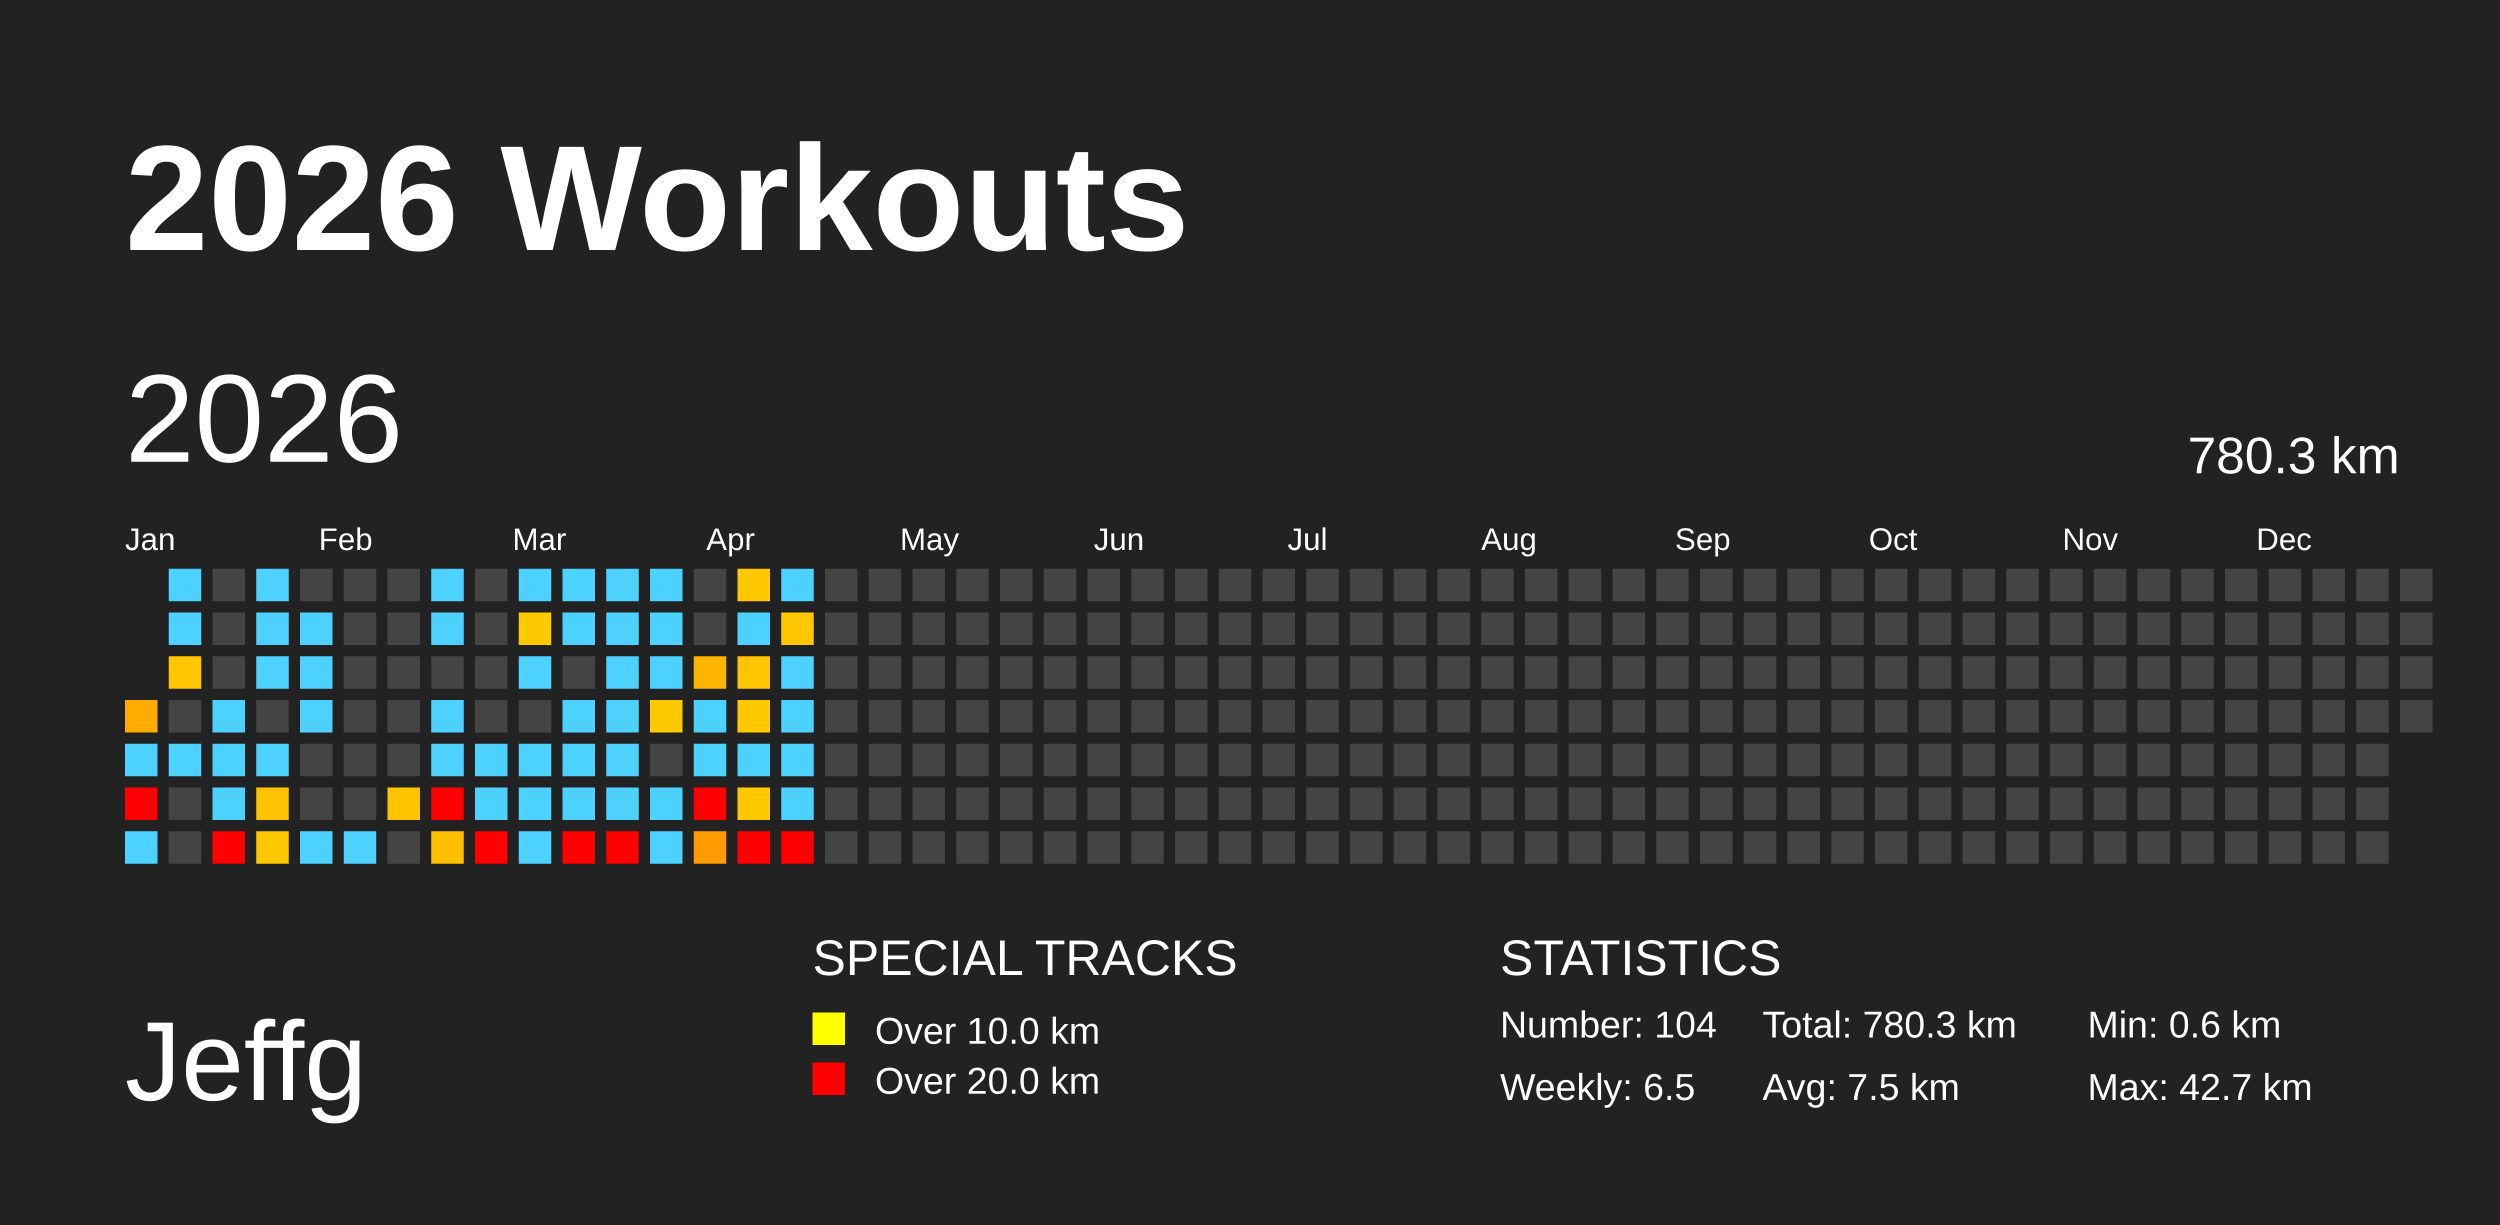
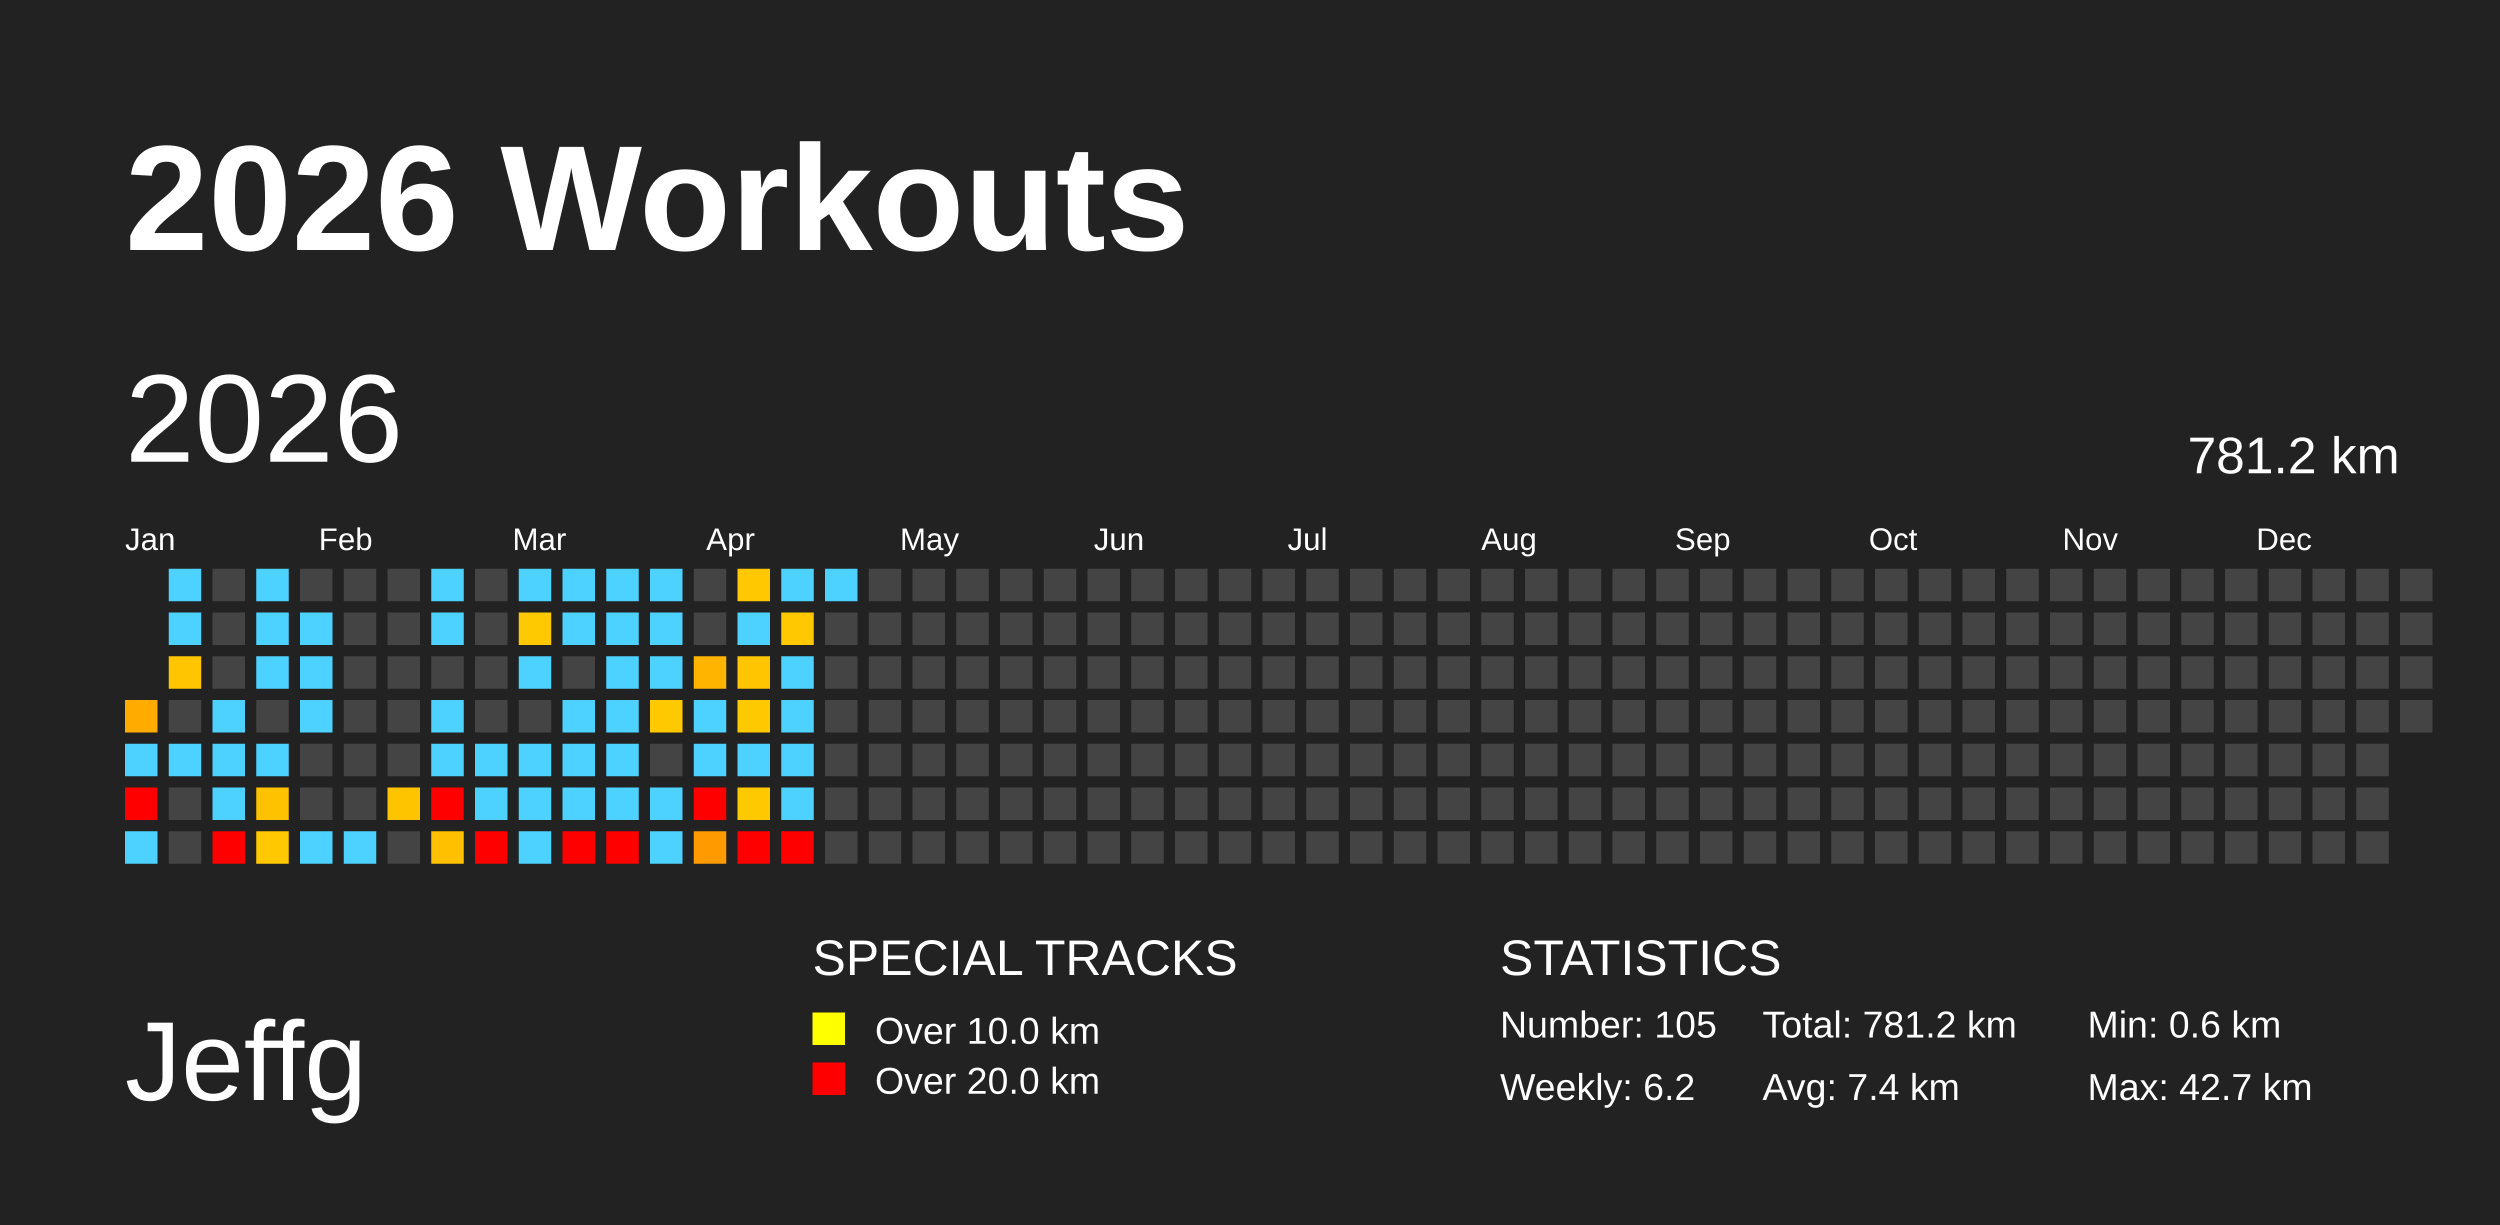
<svg xmlns="http://www.w3.org/2000/svg" baseProfile="full" height="98mm" version="1.1" viewBox="0,0,200,98" width="200mm">
  <defs />
  <rect fill="#222222" height="98" width="200" x="0" y="0" />
  <text fill="#FFFFFF" style="font-size:12px; font-family:Arial; font-weight:bold;" x="10" y="20">2026 Workouts</text>
  <text fill="#FFFFFF" style="font-size:9px; font-family:Arial" x="10" y="88">Jeffg</text>
  <text fill="#FFFFFF" style="font-size:4px; font-family:Arial" x="65" y="78">SPECIAL TRACKS</text>
  <rect fill="yellow" height="2.6" width="2.6" x="65" y="81" />
  <text fill="#FFFFFF" style="font-size:3px; font-family:Arial" x="70" y="83.5">Over 10.0 km</text>
  <rect fill="red" height="2.6" width="2.6" x="65" y="85" />
  <text fill="#FFFFFF" style="font-size:3px; font-family:Arial" x="70" y="87.5">Over 20.0 km</text>
  <text fill="#FFFFFF" style="font-size:4px; font-family:Arial" x="120" y="78">STATISTICS</text>
-   <text fill="#FFFFFF" style="font-size:3px; font-family:Arial" x="120" y="83">Number: 104</text>
-   <text fill="#FFFFFF" style="font-size:3px; font-family:Arial" x="120" y="88">Weekly: 6.5</text>
-   <text fill="#FFFFFF" style="font-size:3px; font-family:Arial" x="141" y="83">Total: 780.3 km</text>
-   <text fill="#FFFFFF" style="font-size:3px; font-family:Arial" x="141" y="88">Avg: 7.5 km</text>
+   <text fill="#FFFFFF" style="font-size:3px; font-family:Arial" x="120" y="83">Number: 105</text>
+   <text fill="#FFFFFF" style="font-size:3px; font-family:Arial" x="120" y="88">Weekly: 6.2</text>
+   <text fill="#FFFFFF" style="font-size:3px; font-family:Arial" x="141" y="83">Total: 781.2 km</text>
+   <text fill="#FFFFFF" style="font-size:3px; font-family:Arial" x="141" y="88">Avg: 7.4 km</text>
  <text fill="#FFFFFF" style="font-size:3px; font-family:Arial" x="167" y="83">Min: 0.6 km</text>
  <text fill="#FFFFFF" style="font-size:3px; font-family:Arial" x="167" y="88">Max: 42.7 km</text>
  <text dominant-baseline="hanging" fill="#FFFFFF" style="font-size:10.0px; font-family:Arial;" x="10" y="30">2026</text>
-   <text dominant-baseline="hanging" fill="#FFFFFF" style="font-size:4.125px; font-family:Arial;" x="175" y="35">780.3 km</text>
+   <text dominant-baseline="hanging" fill="#FFFFFF" style="font-size:4.125px; font-family:Arial;" x="175" y="35">781.2 km</text>
  <text fill="#FFFFFF" style="font-size:2.5px; font-family:Arial" x="10.0" y="44">Jan</text>
  <text fill="#FFFFFF" style="font-size:2.5px; font-family:Arial" x="25.5" y="44">Feb</text>
  <text fill="#FFFFFF" style="font-size:2.5px; font-family:Arial" x="41.0" y="44">Mar</text>
  <text fill="#FFFFFF" style="font-size:2.5px; font-family:Arial" x="56.5" y="44">Apr</text>
  <text fill="#FFFFFF" style="font-size:2.5px; font-family:Arial" x="72.0" y="44">May</text>
  <text fill="#FFFFFF" style="font-size:2.5px; font-family:Arial" x="87.5" y="44">Jun</text>
  <text fill="#FFFFFF" style="font-size:2.5px; font-family:Arial" x="103.0" y="44">Jul</text>
  <text fill="#FFFFFF" style="font-size:2.5px; font-family:Arial" x="118.5" y="44">Aug</text>
  <text fill="#FFFFFF" style="font-size:2.5px; font-family:Arial" x="134.0" y="44">Sep</text>
  <text fill="#FFFFFF" style="font-size:2.5px; font-family:Arial" x="149.5" y="44">Oct</text>
  <text fill="#FFFFFF" style="font-size:2.5px; font-family:Arial" x="165.0" y="44">Nov</text>
  <text fill="#FFFFFF" style="font-size:2.5px; font-family:Arial" x="180.5" y="44">Dec</text>
  <rect fill="#ffab00" height="2.6" width="2.6" x="10.0" y="56.0" />
  <rect fill="#4dd2ff" height="2.6" width="2.6" x="10.0" y="59.5" />
  <rect fill="red" height="2.6" width="2.6" x="10.0" y="63.0" />
  <rect fill="#4dd2ff" height="2.6" width="2.6" x="10.0" y="66.5" />
  <rect fill="#4dd2ff" height="2.6" width="2.6" x="13.5" y="45.5" />
  <rect fill="#4dd2ff" height="2.6" width="2.6" x="13.5" y="49.0" />
  <rect fill="#ffc600" height="2.6" width="2.6" x="13.5" y="52.5" />
  <rect fill="#444444" height="2.6" width="2.6" x="13.5" y="56.0" />
  <rect fill="#4dd2ff" height="2.6" width="2.6" x="13.5" y="59.5" />
  <rect fill="#444444" height="2.6" width="2.6" x="13.5" y="63.0" />
  <rect fill="#444444" height="2.6" width="2.6" x="13.5" y="66.5" />
  <rect fill="#444444" height="2.6" width="2.6" x="17.0" y="45.5" />
  <rect fill="#444444" height="2.6" width="2.6" x="17.0" y="49.0" />
  <rect fill="#444444" height="2.6" width="2.6" x="17.0" y="52.5" />
  <rect fill="#4dd2ff" height="2.6" width="2.6" x="17.0" y="56.0" />
  <rect fill="#4dd2ff" height="2.6" width="2.6" x="17.0" y="59.5" />
  <rect fill="#4dd2ff" height="2.6" width="2.6" x="17.0" y="63.0" />
  <rect fill="red" height="2.6" width="2.6" x="17.0" y="66.5" />
  <rect fill="#4dd2ff" height="2.6" width="2.6" x="20.5" y="45.5" />
  <rect fill="#4dd2ff" height="2.6" width="2.6" x="20.5" y="49.0" />
  <rect fill="#4dd2ff" height="2.6" width="2.6" x="20.5" y="52.5" />
  <rect fill="#444444" height="2.6" width="2.6" x="20.5" y="56.0" />
  <rect fill="#4dd2ff" height="2.6" width="2.6" x="20.5" y="59.5" />
  <rect fill="#ffc200" height="2.6" width="2.6" x="20.5" y="63.0" />
  <rect fill="#ffc800" height="2.6" width="2.6" x="20.5" y="66.5" />
  <rect fill="#444444" height="2.6" width="2.6" x="24.0" y="45.5" />
  <rect fill="#4dd2ff" height="2.6" width="2.6" x="24.0" y="49.0" />
  <rect fill="#4dd2ff" height="2.6" width="2.6" x="24.0" y="52.5" />
  <rect fill="#4dd2ff" height="2.6" width="2.6" x="24.0" y="56.0" />
  <rect fill="#444444" height="2.6" width="2.6" x="24.0" y="59.5" />
  <rect fill="#444444" height="2.6" width="2.6" x="24.0" y="63.0" />
  <rect fill="#4dd2ff" height="2.6" width="2.6" x="24.0" y="66.5" />
  <rect fill="#444444" height="2.6" width="2.6" x="27.5" y="45.5" />
  <rect fill="#444444" height="2.6" width="2.6" x="27.5" y="49.0" />
  <rect fill="#444444" height="2.6" width="2.6" x="27.5" y="52.5" />
  <rect fill="#444444" height="2.6" width="2.6" x="27.5" y="56.0" />
  <rect fill="#444444" height="2.6" width="2.6" x="27.5" y="59.5" />
  <rect fill="#444444" height="2.6" width="2.6" x="27.5" y="63.0" />
  <rect fill="#4dd2ff" height="2.6" width="2.6" x="27.5" y="66.5" />
  <rect fill="#444444" height="2.6" width="2.6" x="31.0" y="45.5" />
  <rect fill="#444444" height="2.6" width="2.6" x="31.0" y="49.0" />
  <rect fill="#444444" height="2.6" width="2.6" x="31.0" y="52.5" />
  <rect fill="#444444" height="2.6" width="2.6" x="31.0" y="56.0" />
  <rect fill="#444444" height="2.6" width="2.6" x="31.0" y="59.5" />
  <rect fill="#ffc400" height="2.6" width="2.6" x="31.0" y="63.0" />
  <rect fill="#444444" height="2.6" width="2.6" x="31.0" y="66.5" />
  <rect fill="#4dd2ff" height="2.6" width="2.6" x="34.5" y="45.5" />
  <rect fill="#4dd2ff" height="2.6" width="2.6" x="34.5" y="49.0" />
  <rect fill="#444444" height="2.6" width="2.6" x="34.5" y="52.5" />
  <rect fill="#4dd2ff" height="2.6" width="2.6" x="34.5" y="56.0" />
  <rect fill="#4dd2ff" height="2.6" width="2.6" x="34.5" y="59.5" />
  <rect fill="red" height="2.6" width="2.6" x="34.5" y="63.0" />
  <rect fill="#ffc000" height="2.6" width="2.6" x="34.5" y="66.5" />
  <rect fill="#444444" height="2.6" width="2.6" x="38.0" y="45.5" />
  <rect fill="#444444" height="2.6" width="2.6" x="38.0" y="49.0" />
  <rect fill="#444444" height="2.6" width="2.6" x="38.0" y="52.5" />
  <rect fill="#444444" height="2.6" width="2.6" x="38.0" y="56.0" />
  <rect fill="#4dd2ff" height="2.6" width="2.6" x="38.0" y="59.5" />
  <rect fill="#4dd2ff" height="2.6" width="2.6" x="38.0" y="63.0" />
  <rect fill="red" height="2.6" width="2.6" x="38.0" y="66.5" />
  <rect fill="#4dd2ff" height="2.6" width="2.6" x="41.5" y="45.5" />
  <rect fill="#ffc900" height="2.6" width="2.6" x="41.5" y="49.0" />
  <rect fill="#4dd2ff" height="2.6" width="2.6" x="41.5" y="52.5" />
  <rect fill="#444444" height="2.6" width="2.6" x="41.5" y="56.0" />
  <rect fill="#4dd2ff" height="2.6" width="2.6" x="41.5" y="59.5" />
  <rect fill="#4dd2ff" height="2.6" width="2.6" x="41.5" y="63.0" />
  <rect fill="#4dd2ff" height="2.6" width="2.6" x="41.5" y="66.5" />
  <rect fill="#4dd2ff" height="2.6" width="2.6" x="45.0" y="45.5" />
  <rect fill="#4dd2ff" height="2.6" width="2.6" x="45.0" y="49.0" />
  <rect fill="#444444" height="2.6" width="2.6" x="45.0" y="52.5" />
  <rect fill="#4dd2ff" height="2.6" width="2.6" x="45.0" y="56.0" />
  <rect fill="#4dd2ff" height="2.6" width="2.6" x="45.0" y="59.5" />
  <rect fill="#4dd2ff" height="2.6" width="2.6" x="45.0" y="63.0" />
  <rect fill="red" height="2.6" width="2.6" x="45.0" y="66.5" />
  <rect fill="#4dd2ff" height="2.6" width="2.6" x="48.5" y="45.5" />
  <rect fill="#4dd2ff" height="2.6" width="2.6" x="48.5" y="49.0" />
  <rect fill="#4dd2ff" height="2.6" width="2.6" x="48.5" y="52.5" />
  <rect fill="#4dd2ff" height="2.6" width="2.6" x="48.5" y="56.0" />
  <rect fill="#4dd2ff" height="2.6" width="2.6" x="48.5" y="59.5" />
  <rect fill="#4dd2ff" height="2.6" width="2.6" x="48.5" y="63.0" />
  <rect fill="red" height="2.6" width="2.6" x="48.5" y="66.5" />
  <rect fill="#4dd2ff" height="2.6" width="2.6" x="52.0" y="45.5" />
  <rect fill="#4dd2ff" height="2.6" width="2.6" x="52.0" y="49.0" />
  <rect fill="#4dd2ff" height="2.6" width="2.6" x="52.0" y="52.5" />
  <rect fill="#ffc900" height="2.6" width="2.6" x="52.0" y="56.0" />
  <rect fill="#444444" height="2.6" width="2.6" x="52.0" y="59.5" />
  <rect fill="#4dd2ff" height="2.6" width="2.6" x="52.0" y="63.0" />
  <rect fill="#4dd2ff" height="2.6" width="2.6" x="52.0" y="66.5" />
  <rect fill="#444444" height="2.6" width="2.6" x="55.5" y="45.5" />
  <rect fill="#444444" height="2.6" width="2.6" x="55.5" y="49.0" />
  <rect fill="#ffb400" height="2.6" width="2.6" x="55.5" y="52.5" />
  <rect fill="#4dd2ff" height="2.6" width="2.6" x="55.5" y="56.0" />
  <rect fill="#4dd2ff" height="2.6" width="2.6" x="55.5" y="59.5" />
  <rect fill="red" height="2.6" width="2.6" x="55.5" y="63.0" />
  <rect fill="#ff9b00" height="2.6" width="2.6" x="55.5" y="66.5" />
  <rect fill="#ffc800" height="2.6" width="2.6" x="59.0" y="45.5" />
  <rect fill="#4dd2ff" height="2.6" width="2.6" x="59.0" y="49.0" />
  <rect fill="#ffc500" height="2.6" width="2.6" x="59.0" y="52.5" />
  <rect fill="#ffc900" height="2.6" width="2.6" x="59.0" y="56.0" />
  <rect fill="#4dd2ff" height="2.6" width="2.6" x="59.0" y="59.5" />
  <rect fill="#ffc900" height="2.6" width="2.6" x="59.0" y="63.0" />
  <rect fill="red" height="2.6" width="2.6" x="59.0" y="66.5" />
  <rect fill="#4dd2ff" height="2.6" width="2.6" x="62.5" y="45.5" />
  <rect fill="#ffc800" height="2.6" width="2.6" x="62.5" y="49.0" />
  <rect fill="#4dd2ff" height="2.6" width="2.6" x="62.5" y="52.5" />
  <rect fill="#4dd2ff" height="2.6" width="2.6" x="62.5" y="56.0" />
  <rect fill="#4dd2ff" height="2.6" width="2.6" x="62.5" y="59.5" />
  <rect fill="#4dd2ff" height="2.6" width="2.6" x="62.5" y="63.0" />
  <rect fill="red" height="2.6" width="2.6" x="62.5" y="66.5" />
-   <rect fill="#444444" height="2.6" width="2.6" x="66.0" y="45.5" />
+   <rect fill="#4dd2ff" height="2.6" width="2.6" x="66.0" y="45.5" />
  <rect fill="#444444" height="2.6" width="2.6" x="66.0" y="49.0" />
  <rect fill="#444444" height="2.6" width="2.6" x="66.0" y="52.5" />
  <rect fill="#444444" height="2.6" width="2.6" x="66.0" y="56.0" />
  <rect fill="#444444" height="2.6" width="2.6" x="66.0" y="59.5" />
  <rect fill="#444444" height="2.6" width="2.6" x="66.0" y="63.0" />
  <rect fill="#444444" height="2.6" width="2.6" x="66.0" y="66.5" />
  <rect fill="#444444" height="2.6" width="2.6" x="69.5" y="45.5" />
  <rect fill="#444444" height="2.6" width="2.6" x="69.5" y="49.0" />
  <rect fill="#444444" height="2.6" width="2.6" x="69.5" y="52.5" />
  <rect fill="#444444" height="2.6" width="2.6" x="69.5" y="56.0" />
  <rect fill="#444444" height="2.6" width="2.6" x="69.5" y="59.5" />
  <rect fill="#444444" height="2.6" width="2.6" x="69.5" y="63.0" />
  <rect fill="#444444" height="2.6" width="2.6" x="69.5" y="66.5" />
  <rect fill="#444444" height="2.6" width="2.6" x="73.0" y="45.5" />
  <rect fill="#444444" height="2.6" width="2.6" x="73.0" y="49.0" />
  <rect fill="#444444" height="2.6" width="2.6" x="73.0" y="52.5" />
  <rect fill="#444444" height="2.6" width="2.6" x="73.0" y="56.0" />
  <rect fill="#444444" height="2.6" width="2.6" x="73.0" y="59.5" />
  <rect fill="#444444" height="2.6" width="2.6" x="73.0" y="63.0" />
  <rect fill="#444444" height="2.6" width="2.6" x="73.0" y="66.5" />
  <rect fill="#444444" height="2.6" width="2.6" x="76.5" y="45.5" />
  <rect fill="#444444" height="2.6" width="2.6" x="76.5" y="49.0" />
  <rect fill="#444444" height="2.6" width="2.6" x="76.5" y="52.5" />
  <rect fill="#444444" height="2.6" width="2.6" x="76.5" y="56.0" />
  <rect fill="#444444" height="2.6" width="2.6" x="76.5" y="59.5" />
  <rect fill="#444444" height="2.6" width="2.6" x="76.5" y="63.0" />
  <rect fill="#444444" height="2.6" width="2.6" x="76.5" y="66.5" />
  <rect fill="#444444" height="2.6" width="2.6" x="80.0" y="45.5" />
  <rect fill="#444444" height="2.6" width="2.6" x="80.0" y="49.0" />
  <rect fill="#444444" height="2.6" width="2.6" x="80.0" y="52.5" />
  <rect fill="#444444" height="2.6" width="2.6" x="80.0" y="56.0" />
  <rect fill="#444444" height="2.6" width="2.6" x="80.0" y="59.5" />
  <rect fill="#444444" height="2.6" width="2.6" x="80.0" y="63.0" />
  <rect fill="#444444" height="2.6" width="2.6" x="80.0" y="66.5" />
  <rect fill="#444444" height="2.6" width="2.6" x="83.5" y="45.5" />
  <rect fill="#444444" height="2.6" width="2.6" x="83.5" y="49.0" />
  <rect fill="#444444" height="2.6" width="2.6" x="83.5" y="52.5" />
  <rect fill="#444444" height="2.6" width="2.6" x="83.5" y="56.0" />
  <rect fill="#444444" height="2.6" width="2.6" x="83.5" y="59.5" />
  <rect fill="#444444" height="2.6" width="2.6" x="83.5" y="63.0" />
  <rect fill="#444444" height="2.6" width="2.6" x="83.5" y="66.5" />
  <rect fill="#444444" height="2.6" width="2.6" x="87.0" y="45.5" />
  <rect fill="#444444" height="2.6" width="2.6" x="87.0" y="49.0" />
  <rect fill="#444444" height="2.6" width="2.6" x="87.0" y="52.5" />
  <rect fill="#444444" height="2.6" width="2.6" x="87.0" y="56.0" />
  <rect fill="#444444" height="2.6" width="2.6" x="87.0" y="59.5" />
  <rect fill="#444444" height="2.6" width="2.6" x="87.0" y="63.0" />
  <rect fill="#444444" height="2.6" width="2.6" x="87.0" y="66.5" />
  <rect fill="#444444" height="2.6" width="2.6" x="90.5" y="45.5" />
  <rect fill="#444444" height="2.6" width="2.6" x="90.5" y="49.0" />
  <rect fill="#444444" height="2.6" width="2.6" x="90.5" y="52.5" />
  <rect fill="#444444" height="2.6" width="2.6" x="90.5" y="56.0" />
  <rect fill="#444444" height="2.6" width="2.6" x="90.5" y="59.5" />
  <rect fill="#444444" height="2.6" width="2.6" x="90.5" y="63.0" />
  <rect fill="#444444" height="2.6" width="2.6" x="90.5" y="66.5" />
  <rect fill="#444444" height="2.6" width="2.6" x="94.0" y="45.5" />
  <rect fill="#444444" height="2.6" width="2.6" x="94.0" y="49.0" />
  <rect fill="#444444" height="2.6" width="2.6" x="94.0" y="52.5" />
  <rect fill="#444444" height="2.6" width="2.6" x="94.0" y="56.0" />
  <rect fill="#444444" height="2.6" width="2.6" x="94.0" y="59.5" />
  <rect fill="#444444" height="2.6" width="2.6" x="94.0" y="63.0" />
  <rect fill="#444444" height="2.6" width="2.6" x="94.0" y="66.5" />
  <rect fill="#444444" height="2.6" width="2.6" x="97.5" y="45.5" />
  <rect fill="#444444" height="2.6" width="2.6" x="97.5" y="49.0" />
  <rect fill="#444444" height="2.6" width="2.6" x="97.5" y="52.5" />
  <rect fill="#444444" height="2.6" width="2.6" x="97.5" y="56.0" />
  <rect fill="#444444" height="2.6" width="2.6" x="97.5" y="59.5" />
  <rect fill="#444444" height="2.6" width="2.6" x="97.5" y="63.0" />
  <rect fill="#444444" height="2.6" width="2.6" x="97.5" y="66.5" />
  <rect fill="#444444" height="2.6" width="2.6" x="101.0" y="45.5" />
  <rect fill="#444444" height="2.6" width="2.6" x="101.0" y="49.0" />
  <rect fill="#444444" height="2.6" width="2.6" x="101.0" y="52.5" />
  <rect fill="#444444" height="2.6" width="2.6" x="101.0" y="56.0" />
  <rect fill="#444444" height="2.6" width="2.6" x="101.0" y="59.5" />
  <rect fill="#444444" height="2.6" width="2.6" x="101.0" y="63.0" />
  <rect fill="#444444" height="2.6" width="2.6" x="101.0" y="66.5" />
  <rect fill="#444444" height="2.6" width="2.6" x="104.5" y="45.5" />
  <rect fill="#444444" height="2.6" width="2.6" x="104.5" y="49.0" />
  <rect fill="#444444" height="2.6" width="2.6" x="104.5" y="52.5" />
  <rect fill="#444444" height="2.6" width="2.6" x="104.5" y="56.0" />
  <rect fill="#444444" height="2.6" width="2.6" x="104.5" y="59.5" />
  <rect fill="#444444" height="2.6" width="2.6" x="104.5" y="63.0" />
  <rect fill="#444444" height="2.6" width="2.6" x="104.5" y="66.5" />
  <rect fill="#444444" height="2.6" width="2.6" x="108.0" y="45.5" />
  <rect fill="#444444" height="2.6" width="2.6" x="108.0" y="49.0" />
  <rect fill="#444444" height="2.6" width="2.6" x="108.0" y="52.5" />
  <rect fill="#444444" height="2.6" width="2.6" x="108.0" y="56.0" />
  <rect fill="#444444" height="2.6" width="2.6" x="108.0" y="59.5" />
  <rect fill="#444444" height="2.6" width="2.6" x="108.0" y="63.0" />
  <rect fill="#444444" height="2.6" width="2.6" x="108.0" y="66.5" />
  <rect fill="#444444" height="2.6" width="2.6" x="111.5" y="45.5" />
  <rect fill="#444444" height="2.6" width="2.6" x="111.5" y="49.0" />
  <rect fill="#444444" height="2.6" width="2.6" x="111.5" y="52.5" />
  <rect fill="#444444" height="2.6" width="2.6" x="111.5" y="56.0" />
  <rect fill="#444444" height="2.6" width="2.6" x="111.5" y="59.5" />
  <rect fill="#444444" height="2.6" width="2.6" x="111.5" y="63.0" />
  <rect fill="#444444" height="2.6" width="2.6" x="111.5" y="66.5" />
  <rect fill="#444444" height="2.6" width="2.6" x="115.0" y="45.5" />
  <rect fill="#444444" height="2.6" width="2.6" x="115.0" y="49.0" />
  <rect fill="#444444" height="2.6" width="2.6" x="115.0" y="52.5" />
  <rect fill="#444444" height="2.6" width="2.6" x="115.0" y="56.0" />
  <rect fill="#444444" height="2.6" width="2.6" x="115.0" y="59.5" />
  <rect fill="#444444" height="2.6" width="2.6" x="115.0" y="63.0" />
  <rect fill="#444444" height="2.6" width="2.6" x="115.0" y="66.5" />
  <rect fill="#444444" height="2.6" width="2.6" x="118.5" y="45.5" />
  <rect fill="#444444" height="2.6" width="2.6" x="118.5" y="49.0" />
  <rect fill="#444444" height="2.6" width="2.6" x="118.5" y="52.5" />
  <rect fill="#444444" height="2.6" width="2.6" x="118.5" y="56.0" />
  <rect fill="#444444" height="2.6" width="2.6" x="118.5" y="59.5" />
  <rect fill="#444444" height="2.6" width="2.6" x="118.5" y="63.0" />
  <rect fill="#444444" height="2.6" width="2.6" x="118.5" y="66.5" />
  <rect fill="#444444" height="2.6" width="2.6" x="122.0" y="45.5" />
  <rect fill="#444444" height="2.6" width="2.6" x="122.0" y="49.0" />
  <rect fill="#444444" height="2.6" width="2.6" x="122.0" y="52.5" />
  <rect fill="#444444" height="2.6" width="2.6" x="122.0" y="56.0" />
  <rect fill="#444444" height="2.6" width="2.6" x="122.0" y="59.5" />
  <rect fill="#444444" height="2.6" width="2.6" x="122.0" y="63.0" />
  <rect fill="#444444" height="2.6" width="2.6" x="122.0" y="66.5" />
  <rect fill="#444444" height="2.6" width="2.6" x="125.5" y="45.5" />
  <rect fill="#444444" height="2.6" width="2.6" x="125.5" y="49.0" />
  <rect fill="#444444" height="2.6" width="2.6" x="125.5" y="52.5" />
  <rect fill="#444444" height="2.6" width="2.6" x="125.5" y="56.0" />
  <rect fill="#444444" height="2.6" width="2.6" x="125.5" y="59.5" />
  <rect fill="#444444" height="2.6" width="2.6" x="125.5" y="63.0" />
  <rect fill="#444444" height="2.6" width="2.6" x="125.5" y="66.5" />
  <rect fill="#444444" height="2.6" width="2.6" x="129.0" y="45.5" />
  <rect fill="#444444" height="2.6" width="2.6" x="129.0" y="49.0" />
  <rect fill="#444444" height="2.6" width="2.6" x="129.0" y="52.5" />
  <rect fill="#444444" height="2.6" width="2.6" x="129.0" y="56.0" />
  <rect fill="#444444" height="2.6" width="2.6" x="129.0" y="59.5" />
  <rect fill="#444444" height="2.6" width="2.6" x="129.0" y="63.0" />
  <rect fill="#444444" height="2.6" width="2.6" x="129.0" y="66.5" />
  <rect fill="#444444" height="2.6" width="2.6" x="132.5" y="45.5" />
  <rect fill="#444444" height="2.6" width="2.6" x="132.5" y="49.0" />
  <rect fill="#444444" height="2.6" width="2.6" x="132.5" y="52.5" />
  <rect fill="#444444" height="2.6" width="2.6" x="132.5" y="56.0" />
  <rect fill="#444444" height="2.6" width="2.6" x="132.5" y="59.5" />
  <rect fill="#444444" height="2.6" width="2.6" x="132.5" y="63.0" />
  <rect fill="#444444" height="2.6" width="2.6" x="132.5" y="66.5" />
  <rect fill="#444444" height="2.6" width="2.6" x="136.0" y="45.5" />
  <rect fill="#444444" height="2.6" width="2.6" x="136.0" y="49.0" />
  <rect fill="#444444" height="2.6" width="2.6" x="136.0" y="52.5" />
  <rect fill="#444444" height="2.6" width="2.6" x="136.0" y="56.0" />
  <rect fill="#444444" height="2.6" width="2.6" x="136.0" y="59.5" />
  <rect fill="#444444" height="2.6" width="2.6" x="136.0" y="63.0" />
  <rect fill="#444444" height="2.6" width="2.6" x="136.0" y="66.5" />
  <rect fill="#444444" height="2.6" width="2.6" x="139.5" y="45.5" />
  <rect fill="#444444" height="2.6" width="2.6" x="139.5" y="49.0" />
  <rect fill="#444444" height="2.6" width="2.6" x="139.5" y="52.5" />
  <rect fill="#444444" height="2.6" width="2.6" x="139.5" y="56.0" />
  <rect fill="#444444" height="2.6" width="2.6" x="139.5" y="59.5" />
  <rect fill="#444444" height="2.6" width="2.6" x="139.5" y="63.0" />
  <rect fill="#444444" height="2.6" width="2.6" x="139.5" y="66.5" />
  <rect fill="#444444" height="2.6" width="2.6" x="143.0" y="45.5" />
  <rect fill="#444444" height="2.6" width="2.6" x="143.0" y="49.0" />
  <rect fill="#444444" height="2.6" width="2.6" x="143.0" y="52.5" />
  <rect fill="#444444" height="2.6" width="2.6" x="143.0" y="56.0" />
  <rect fill="#444444" height="2.6" width="2.6" x="143.0" y="59.5" />
  <rect fill="#444444" height="2.6" width="2.6" x="143.0" y="63.0" />
  <rect fill="#444444" height="2.6" width="2.6" x="143.0" y="66.5" />
  <rect fill="#444444" height="2.6" width="2.6" x="146.5" y="45.5" />
  <rect fill="#444444" height="2.6" width="2.6" x="146.5" y="49.0" />
  <rect fill="#444444" height="2.6" width="2.6" x="146.5" y="52.5" />
  <rect fill="#444444" height="2.6" width="2.6" x="146.5" y="56.0" />
  <rect fill="#444444" height="2.6" width="2.6" x="146.5" y="59.5" />
  <rect fill="#444444" height="2.6" width="2.6" x="146.5" y="63.0" />
  <rect fill="#444444" height="2.6" width="2.6" x="146.5" y="66.5" />
  <rect fill="#444444" height="2.6" width="2.6" x="150.0" y="45.5" />
  <rect fill="#444444" height="2.6" width="2.6" x="150.0" y="49.0" />
  <rect fill="#444444" height="2.6" width="2.6" x="150.0" y="52.5" />
  <rect fill="#444444" height="2.6" width="2.6" x="150.0" y="56.0" />
  <rect fill="#444444" height="2.6" width="2.6" x="150.0" y="59.5" />
  <rect fill="#444444" height="2.6" width="2.6" x="150.0" y="63.0" />
  <rect fill="#444444" height="2.6" width="2.6" x="150.0" y="66.5" />
  <rect fill="#444444" height="2.6" width="2.6" x="153.5" y="45.5" />
  <rect fill="#444444" height="2.6" width="2.6" x="153.5" y="49.0" />
  <rect fill="#444444" height="2.6" width="2.6" x="153.5" y="52.5" />
  <rect fill="#444444" height="2.6" width="2.6" x="153.5" y="56.0" />
  <rect fill="#444444" height="2.6" width="2.6" x="153.5" y="59.5" />
  <rect fill="#444444" height="2.6" width="2.6" x="153.5" y="63.0" />
  <rect fill="#444444" height="2.6" width="2.6" x="153.5" y="66.5" />
  <rect fill="#444444" height="2.6" width="2.6" x="157.0" y="45.5" />
  <rect fill="#444444" height="2.6" width="2.6" x="157.0" y="49.0" />
  <rect fill="#444444" height="2.6" width="2.6" x="157.0" y="52.5" />
  <rect fill="#444444" height="2.6" width="2.6" x="157.0" y="56.0" />
  <rect fill="#444444" height="2.6" width="2.6" x="157.0" y="59.5" />
  <rect fill="#444444" height="2.6" width="2.6" x="157.0" y="63.0" />
  <rect fill="#444444" height="2.6" width="2.6" x="157.0" y="66.5" />
  <rect fill="#444444" height="2.6" width="2.6" x="160.5" y="45.5" />
  <rect fill="#444444" height="2.6" width="2.6" x="160.5" y="49.0" />
  <rect fill="#444444" height="2.6" width="2.6" x="160.5" y="52.5" />
  <rect fill="#444444" height="2.6" width="2.6" x="160.5" y="56.0" />
  <rect fill="#444444" height="2.6" width="2.6" x="160.5" y="59.5" />
  <rect fill="#444444" height="2.6" width="2.6" x="160.5" y="63.0" />
  <rect fill="#444444" height="2.6" width="2.6" x="160.5" y="66.5" />
  <rect fill="#444444" height="2.6" width="2.6" x="164.0" y="45.5" />
  <rect fill="#444444" height="2.6" width="2.6" x="164.0" y="49.0" />
  <rect fill="#444444" height="2.6" width="2.6" x="164.0" y="52.5" />
  <rect fill="#444444" height="2.6" width="2.6" x="164.0" y="56.0" />
  <rect fill="#444444" height="2.6" width="2.6" x="164.0" y="59.5" />
  <rect fill="#444444" height="2.6" width="2.6" x="164.0" y="63.0" />
  <rect fill="#444444" height="2.6" width="2.6" x="164.0" y="66.5" />
  <rect fill="#444444" height="2.6" width="2.6" x="167.5" y="45.5" />
  <rect fill="#444444" height="2.6" width="2.6" x="167.5" y="49.0" />
  <rect fill="#444444" height="2.6" width="2.6" x="167.5" y="52.5" />
  <rect fill="#444444" height="2.6" width="2.6" x="167.5" y="56.0" />
  <rect fill="#444444" height="2.6" width="2.6" x="167.5" y="59.5" />
  <rect fill="#444444" height="2.6" width="2.6" x="167.5" y="63.0" />
  <rect fill="#444444" height="2.6" width="2.6" x="167.5" y="66.5" />
  <rect fill="#444444" height="2.6" width="2.6" x="171.0" y="45.5" />
  <rect fill="#444444" height="2.6" width="2.6" x="171.0" y="49.0" />
  <rect fill="#444444" height="2.6" width="2.6" x="171.0" y="52.5" />
  <rect fill="#444444" height="2.6" width="2.6" x="171.0" y="56.0" />
  <rect fill="#444444" height="2.6" width="2.6" x="171.0" y="59.5" />
  <rect fill="#444444" height="2.6" width="2.6" x="171.0" y="63.0" />
  <rect fill="#444444" height="2.6" width="2.6" x="171.0" y="66.5" />
  <rect fill="#444444" height="2.6" width="2.6" x="174.5" y="45.5" />
  <rect fill="#444444" height="2.6" width="2.6" x="174.5" y="49.0" />
  <rect fill="#444444" height="2.6" width="2.6" x="174.5" y="52.5" />
  <rect fill="#444444" height="2.6" width="2.6" x="174.5" y="56.0" />
  <rect fill="#444444" height="2.6" width="2.6" x="174.5" y="59.5" />
  <rect fill="#444444" height="2.6" width="2.6" x="174.5" y="63.0" />
  <rect fill="#444444" height="2.6" width="2.6" x="174.5" y="66.5" />
  <rect fill="#444444" height="2.6" width="2.6" x="178.0" y="45.5" />
  <rect fill="#444444" height="2.6" width="2.6" x="178.0" y="49.0" />
  <rect fill="#444444" height="2.6" width="2.6" x="178.0" y="52.5" />
  <rect fill="#444444" height="2.6" width="2.6" x="178.0" y="56.0" />
  <rect fill="#444444" height="2.6" width="2.6" x="178.0" y="59.5" />
  <rect fill="#444444" height="2.6" width="2.6" x="178.0" y="63.0" />
  <rect fill="#444444" height="2.6" width="2.6" x="178.0" y="66.5" />
  <rect fill="#444444" height="2.6" width="2.6" x="181.5" y="45.5" />
  <rect fill="#444444" height="2.6" width="2.6" x="181.5" y="49.0" />
  <rect fill="#444444" height="2.6" width="2.6" x="181.5" y="52.5" />
  <rect fill="#444444" height="2.6" width="2.6" x="181.5" y="56.0" />
  <rect fill="#444444" height="2.6" width="2.6" x="181.5" y="59.5" />
  <rect fill="#444444" height="2.6" width="2.6" x="181.5" y="63.0" />
  <rect fill="#444444" height="2.6" width="2.6" x="181.5" y="66.5" />
  <rect fill="#444444" height="2.6" width="2.6" x="185.0" y="45.5" />
  <rect fill="#444444" height="2.6" width="2.6" x="185.0" y="49.0" />
  <rect fill="#444444" height="2.6" width="2.6" x="185.0" y="52.5" />
  <rect fill="#444444" height="2.6" width="2.6" x="185.0" y="56.0" />
  <rect fill="#444444" height="2.6" width="2.6" x="185.0" y="59.5" />
  <rect fill="#444444" height="2.6" width="2.6" x="185.0" y="63.0" />
  <rect fill="#444444" height="2.6" width="2.6" x="185.0" y="66.5" />
  <rect fill="#444444" height="2.6" width="2.6" x="188.5" y="45.5" />
  <rect fill="#444444" height="2.6" width="2.6" x="188.5" y="49.0" />
  <rect fill="#444444" height="2.6" width="2.6" x="188.5" y="52.5" />
  <rect fill="#444444" height="2.6" width="2.6" x="188.5" y="56.0" />
  <rect fill="#444444" height="2.6" width="2.6" x="188.5" y="59.5" />
  <rect fill="#444444" height="2.6" width="2.6" x="188.5" y="63.0" />
  <rect fill="#444444" height="2.6" width="2.6" x="188.5" y="66.5" />
  <rect fill="#444444" height="2.6" width="2.6" x="192.0" y="45.5" />
  <rect fill="#444444" height="2.6" width="2.6" x="192.0" y="49.0" />
  <rect fill="#444444" height="2.6" width="2.6" x="192.0" y="52.5" />
  <rect fill="#444444" height="2.6" width="2.6" x="192.0" y="56.0" />
</svg>
